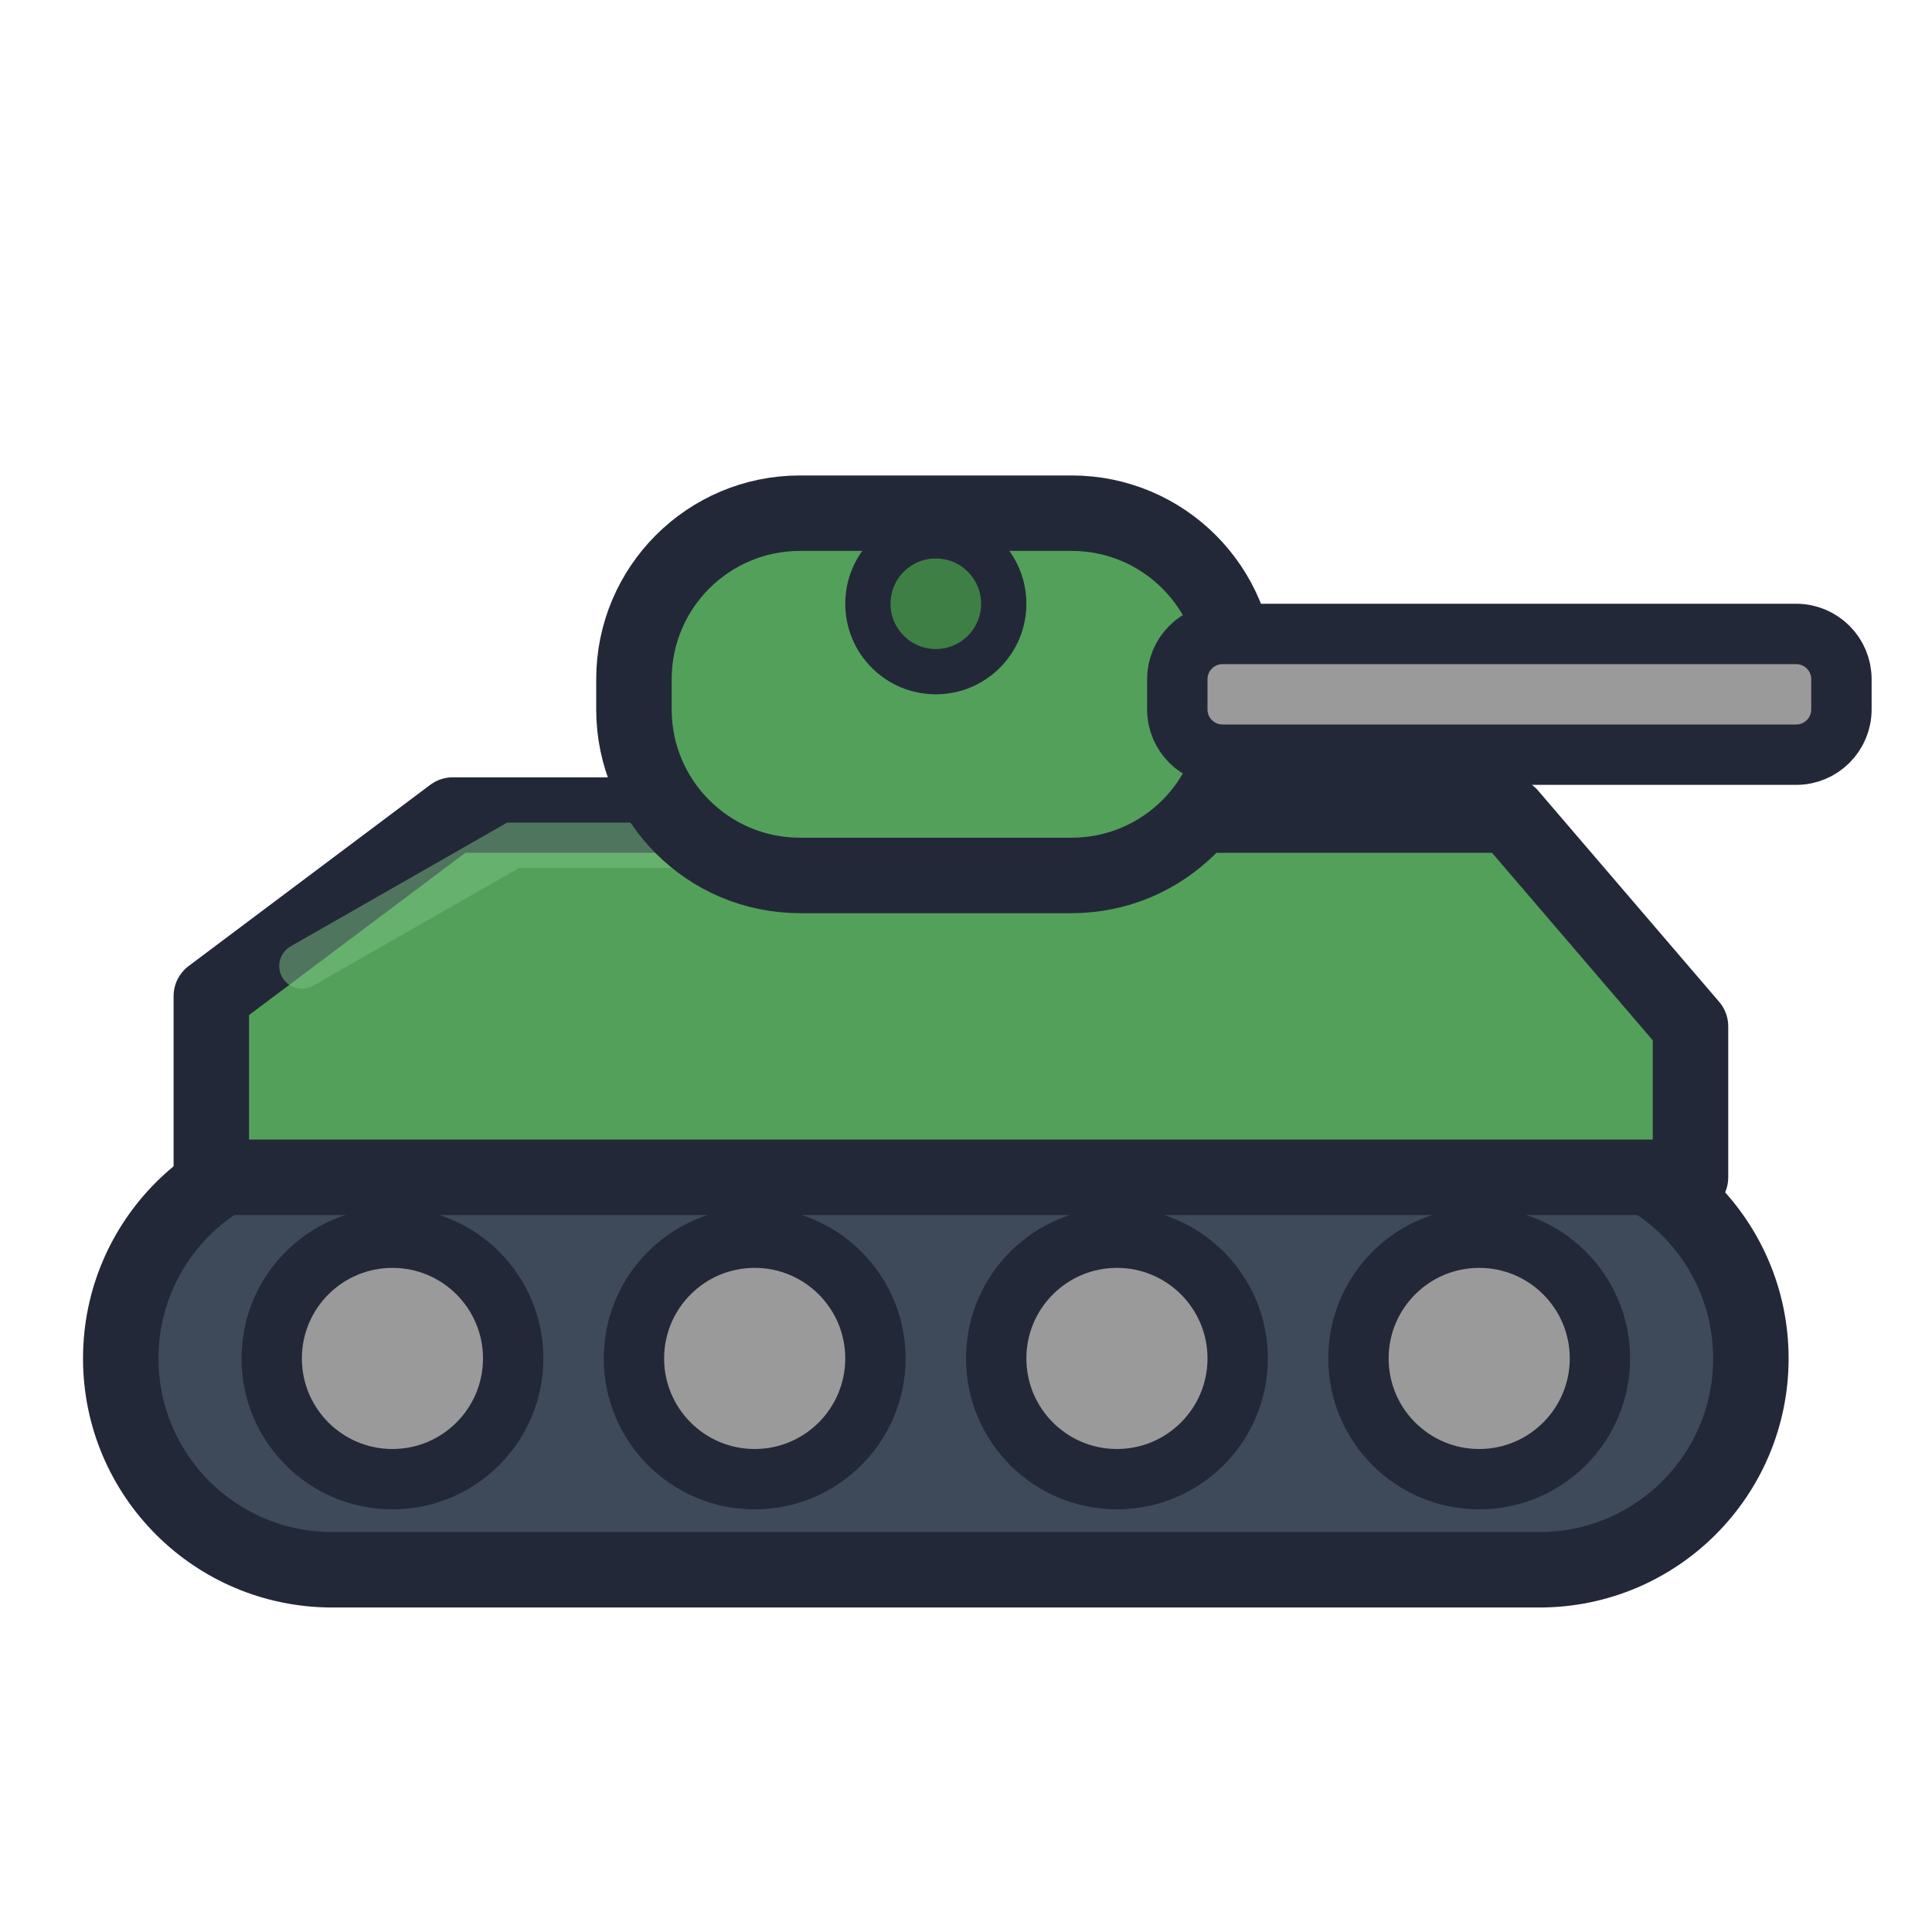
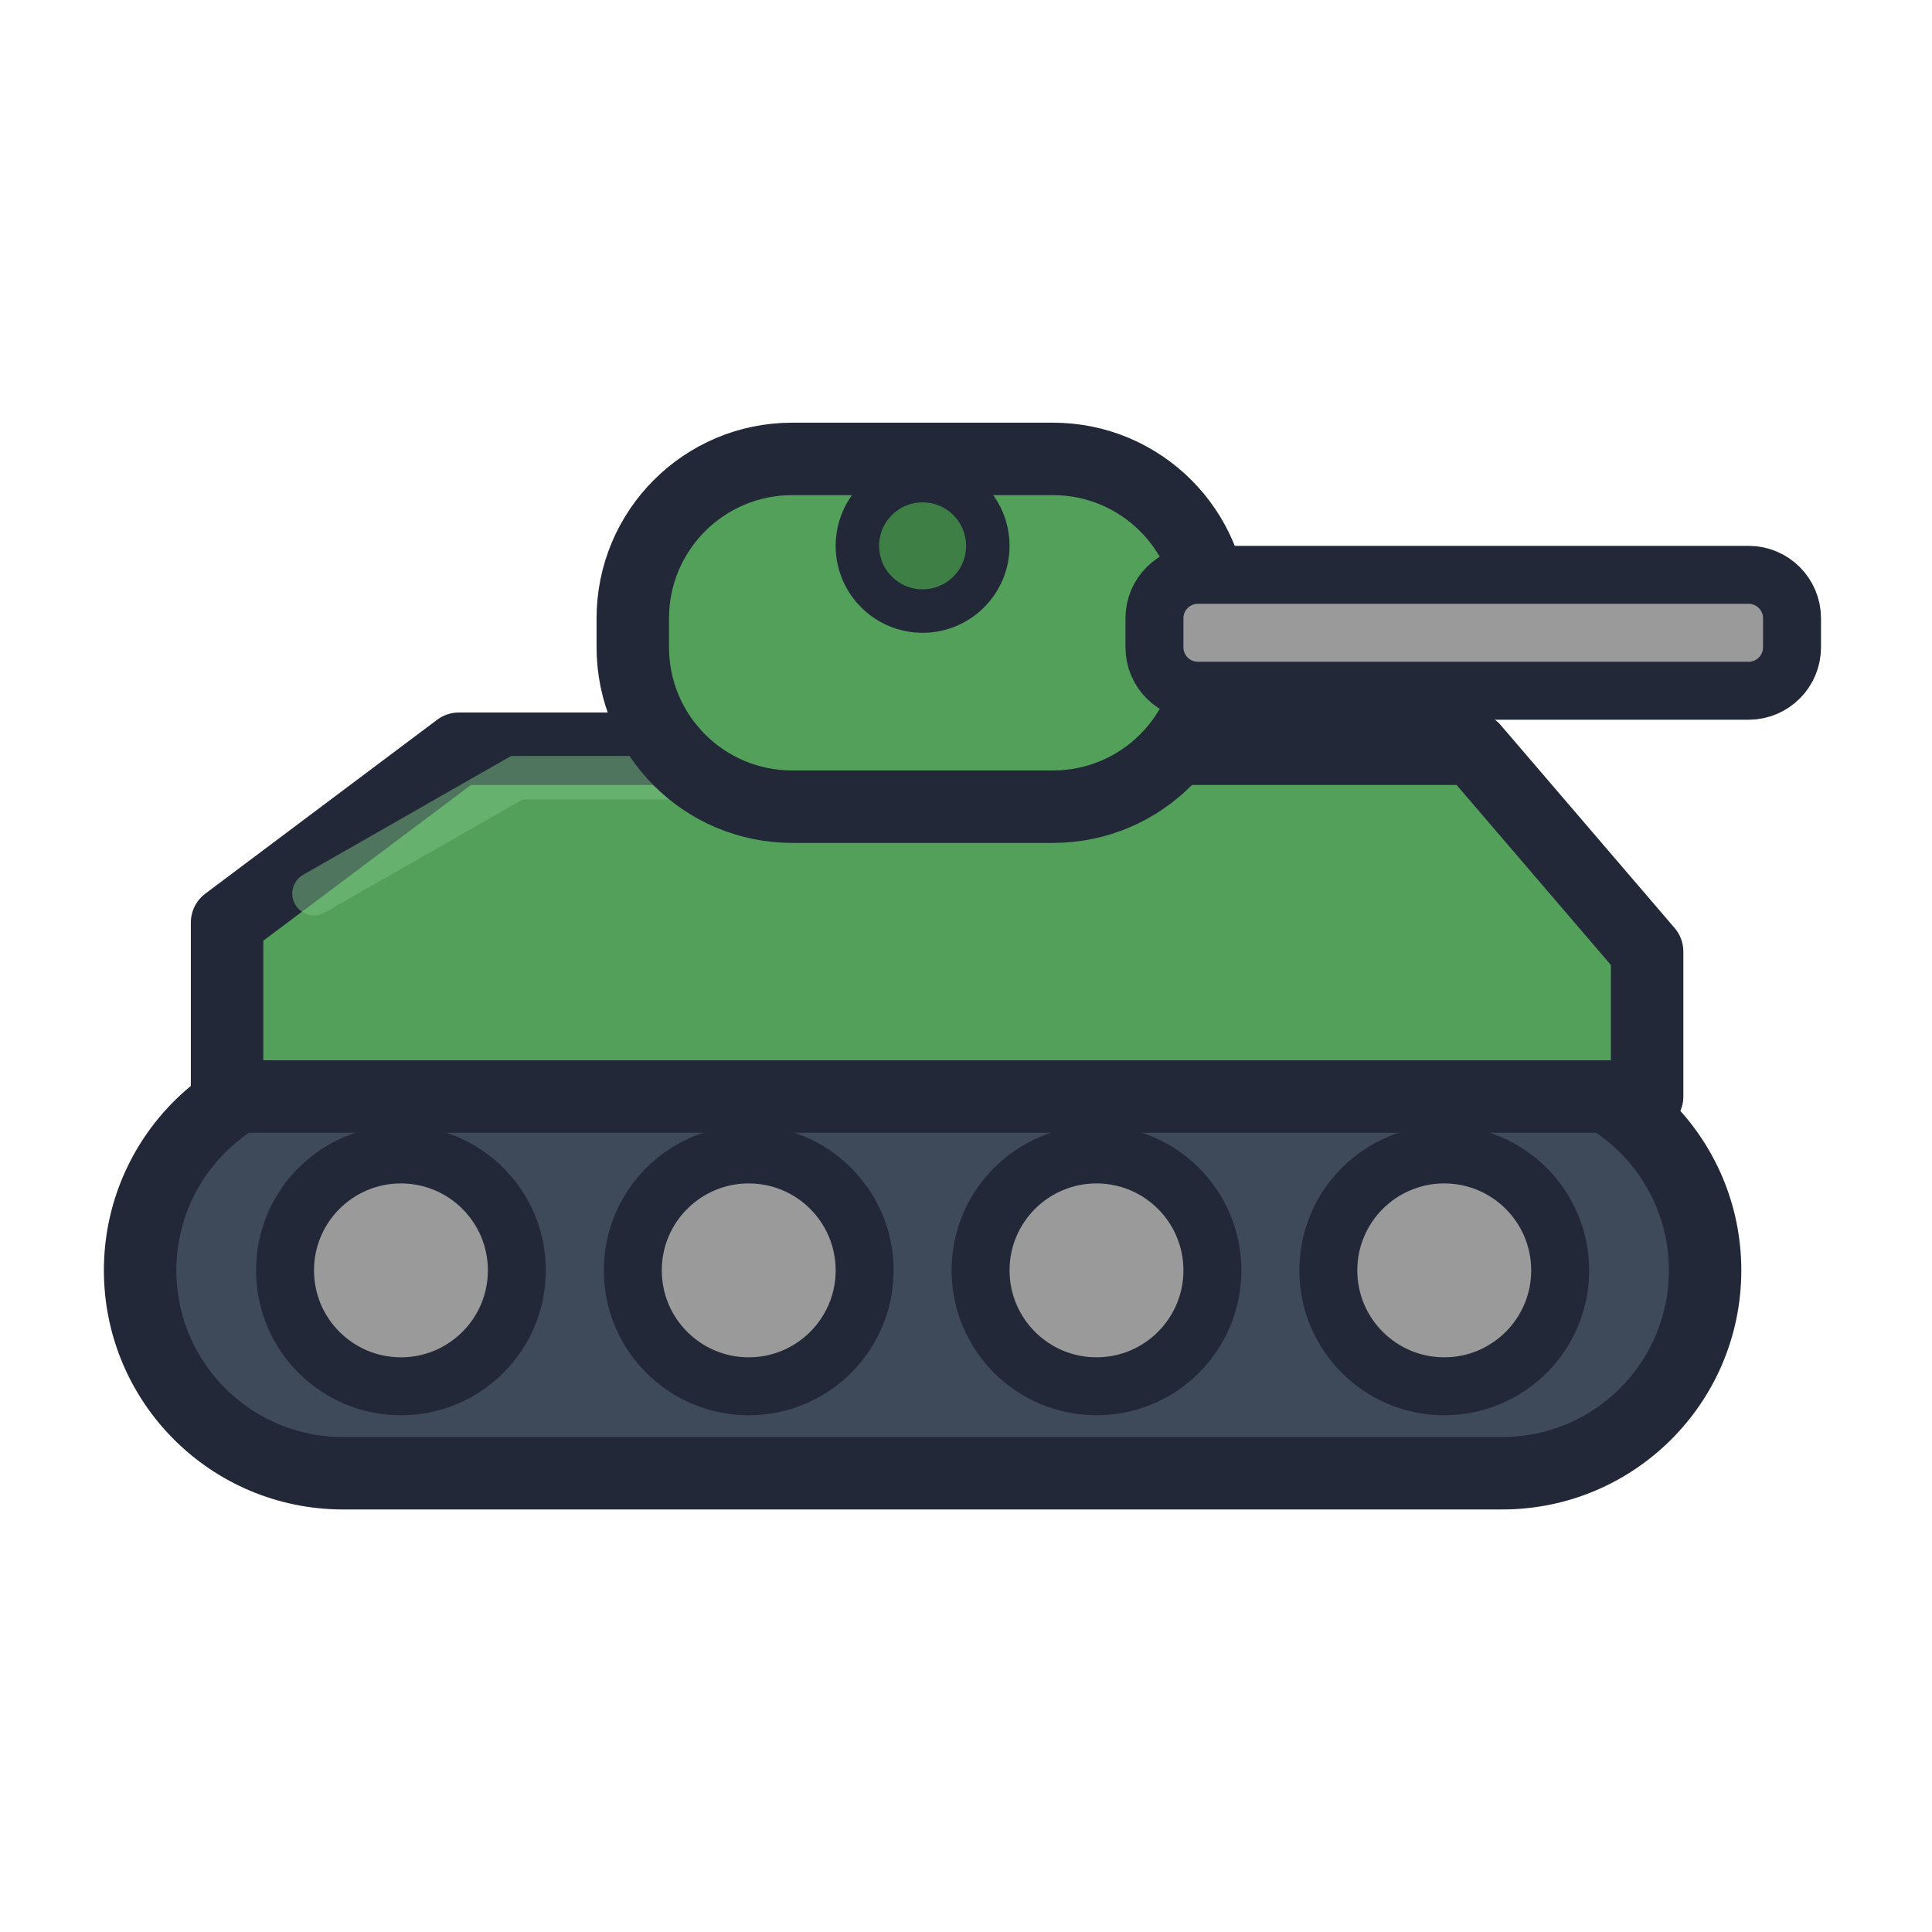
- <svg xmlns="http://www.w3.org/2000/svg" viewBox="0 0 128 128">
+ <svg xmlns="http://www.w3.org/2000/svg" viewBox="-1.67 2.33 133.33 133.33">
  <rect x="8" y="76" width="108" height="28" rx="14" fill="#3e4a5a" stroke="#232838" stroke-width="5" />
  <circle cx="26" cy="90" r="8" fill="#9a9a9a" stroke="#232838" stroke-width="4" />
  <circle cx="50" cy="90" r="8" fill="#9a9a9a" stroke="#232838" stroke-width="4" />
  <circle cx="74" cy="90" r="8" fill="#9a9a9a" stroke="#232838" stroke-width="4" />
  <circle cx="98" cy="90" r="8" fill="#9a9a9a" stroke="#232838" stroke-width="4" />
  <path d="M14 78 L14 66 L30 54 L100 54 L112 68 L112 78 Z" fill="#53a05b" stroke="#232838" stroke-width="5" stroke-linejoin="round" />
  <path d="M20 64 L34 56 L74 56" fill="none" stroke="#7cc184" stroke-width="3" stroke-linecap="round" opacity="0.5" />
  <rect x="42" y="34" width="40" height="24" rx="11" fill="#53a05b" stroke="#232838" stroke-width="5" />
  <circle cx="62" cy="40" r="4.5" fill="#3e7f46" stroke="#232838" stroke-width="3" />
  <rect x="78" y="42" width="44" height="8" rx="3" fill="#9a9a9a" stroke="#232838" stroke-width="4" />
</svg>
